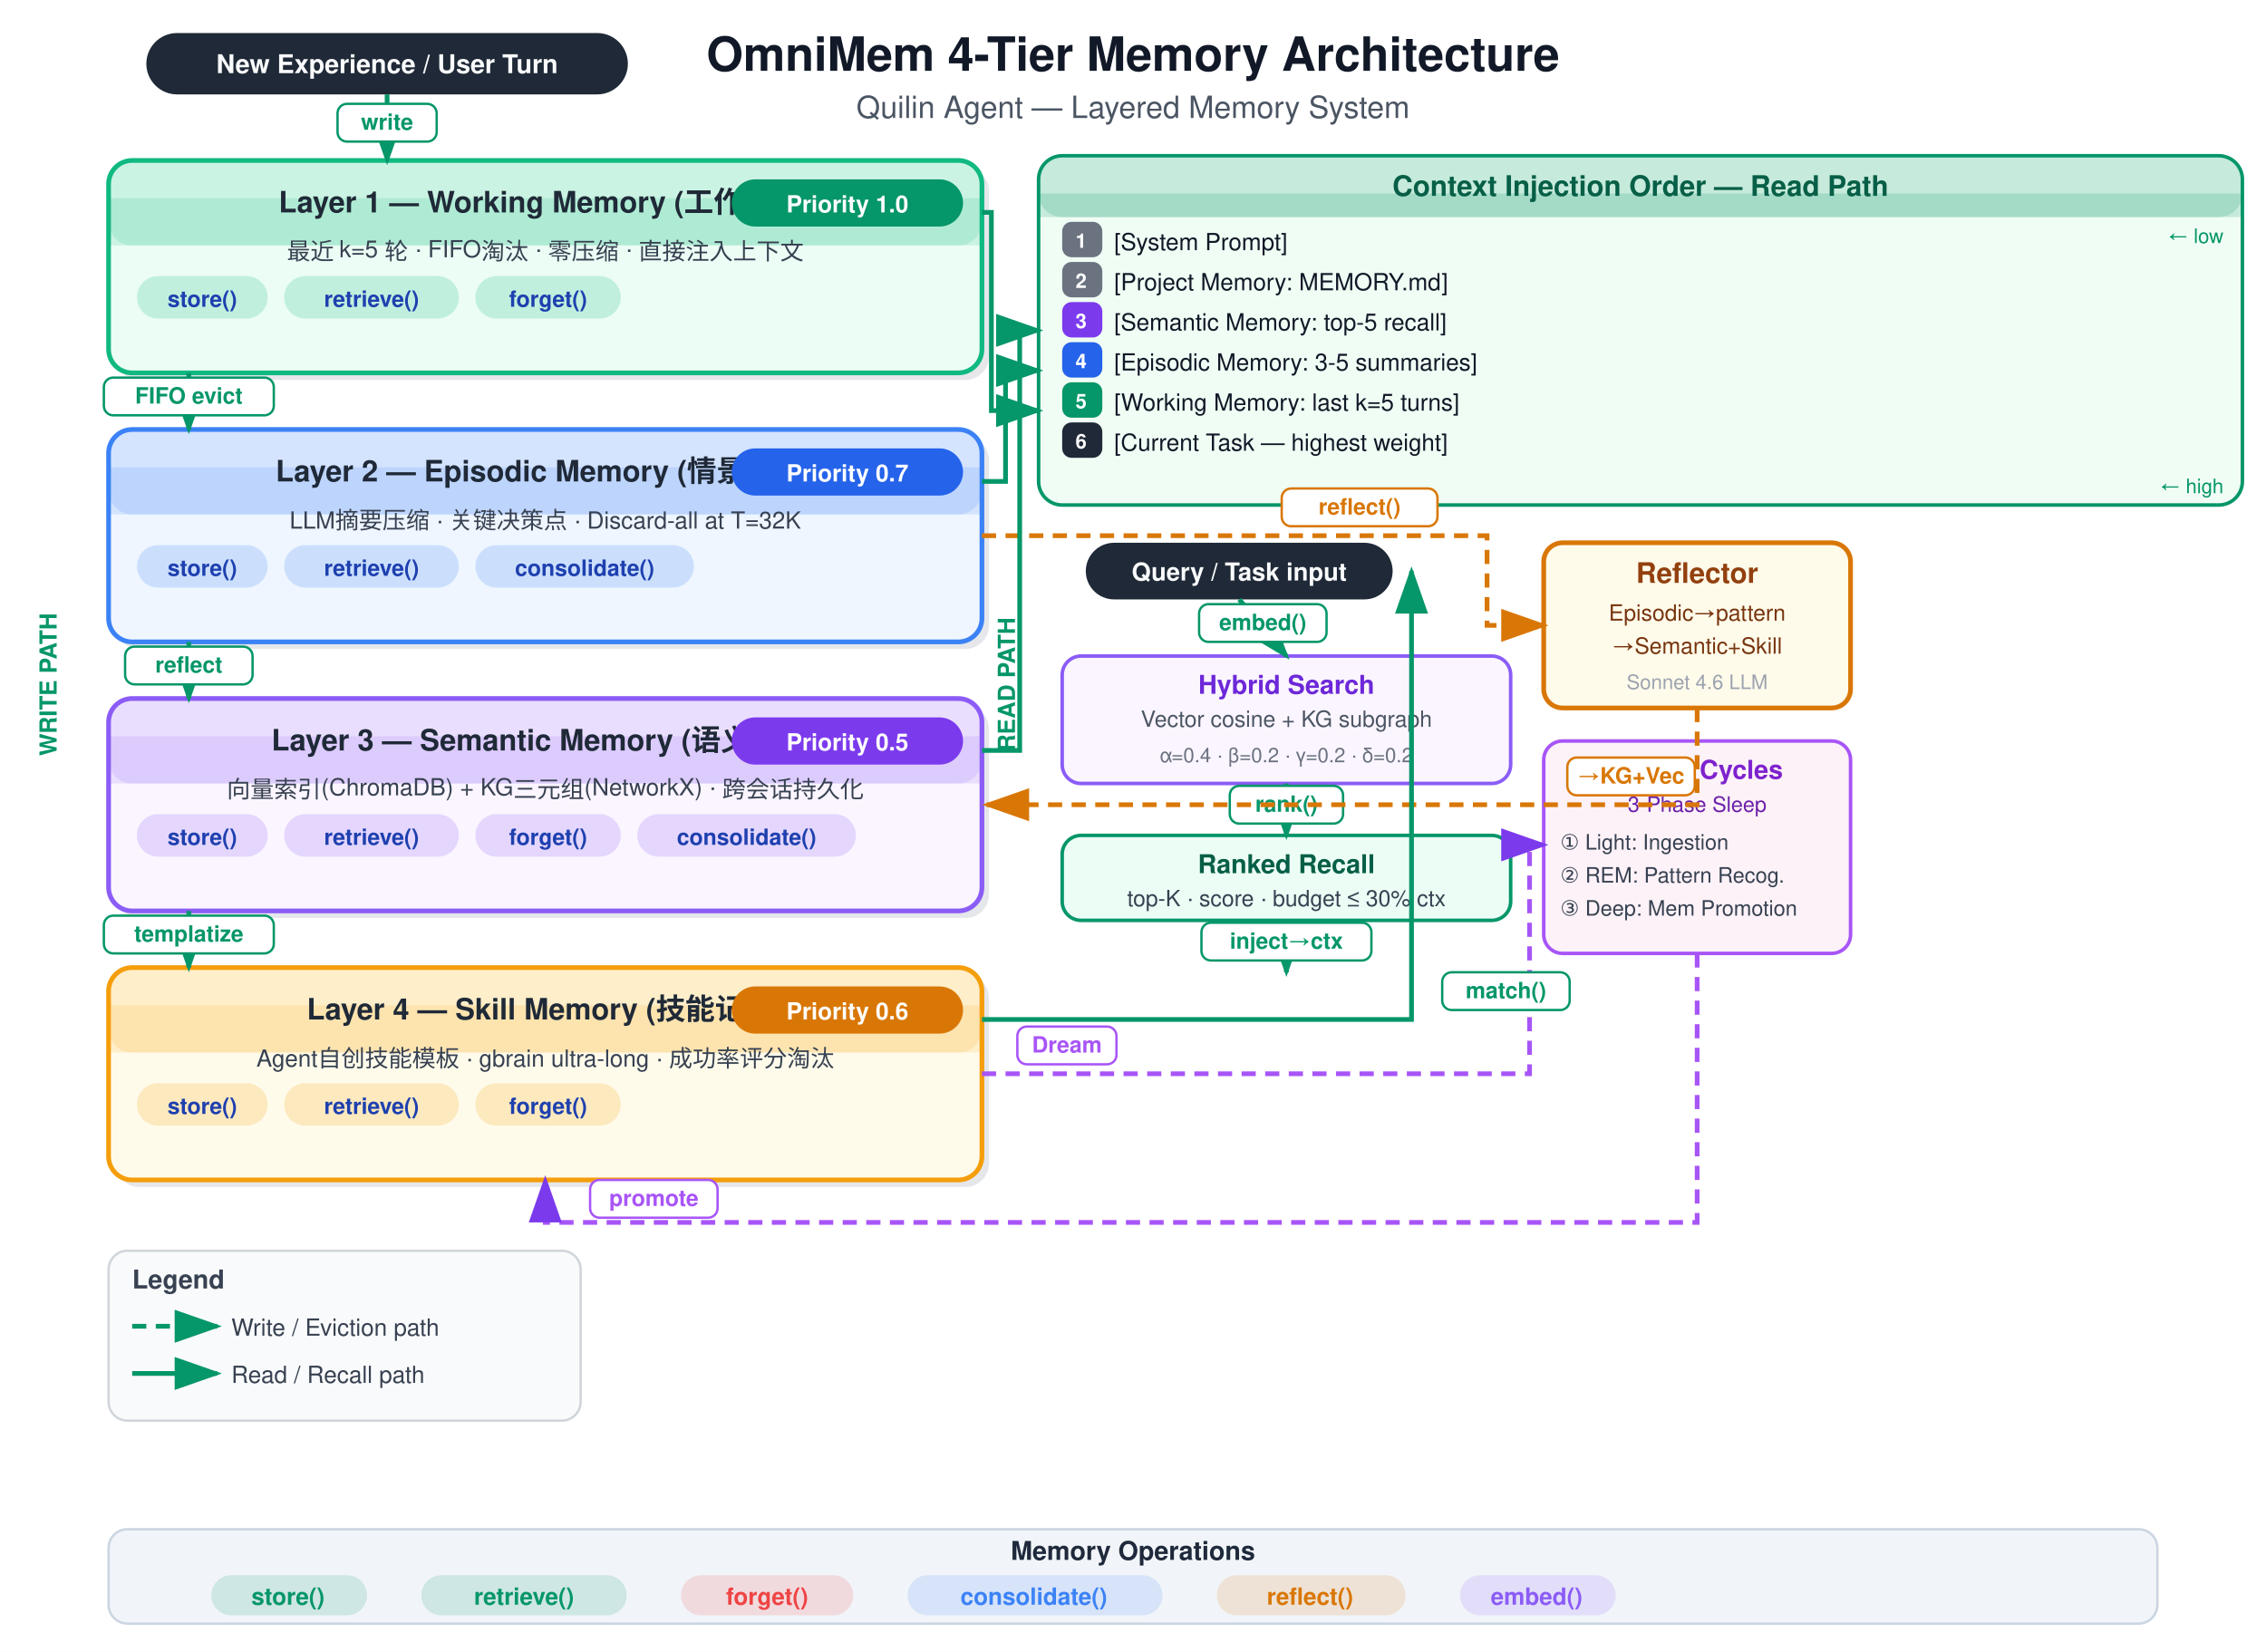
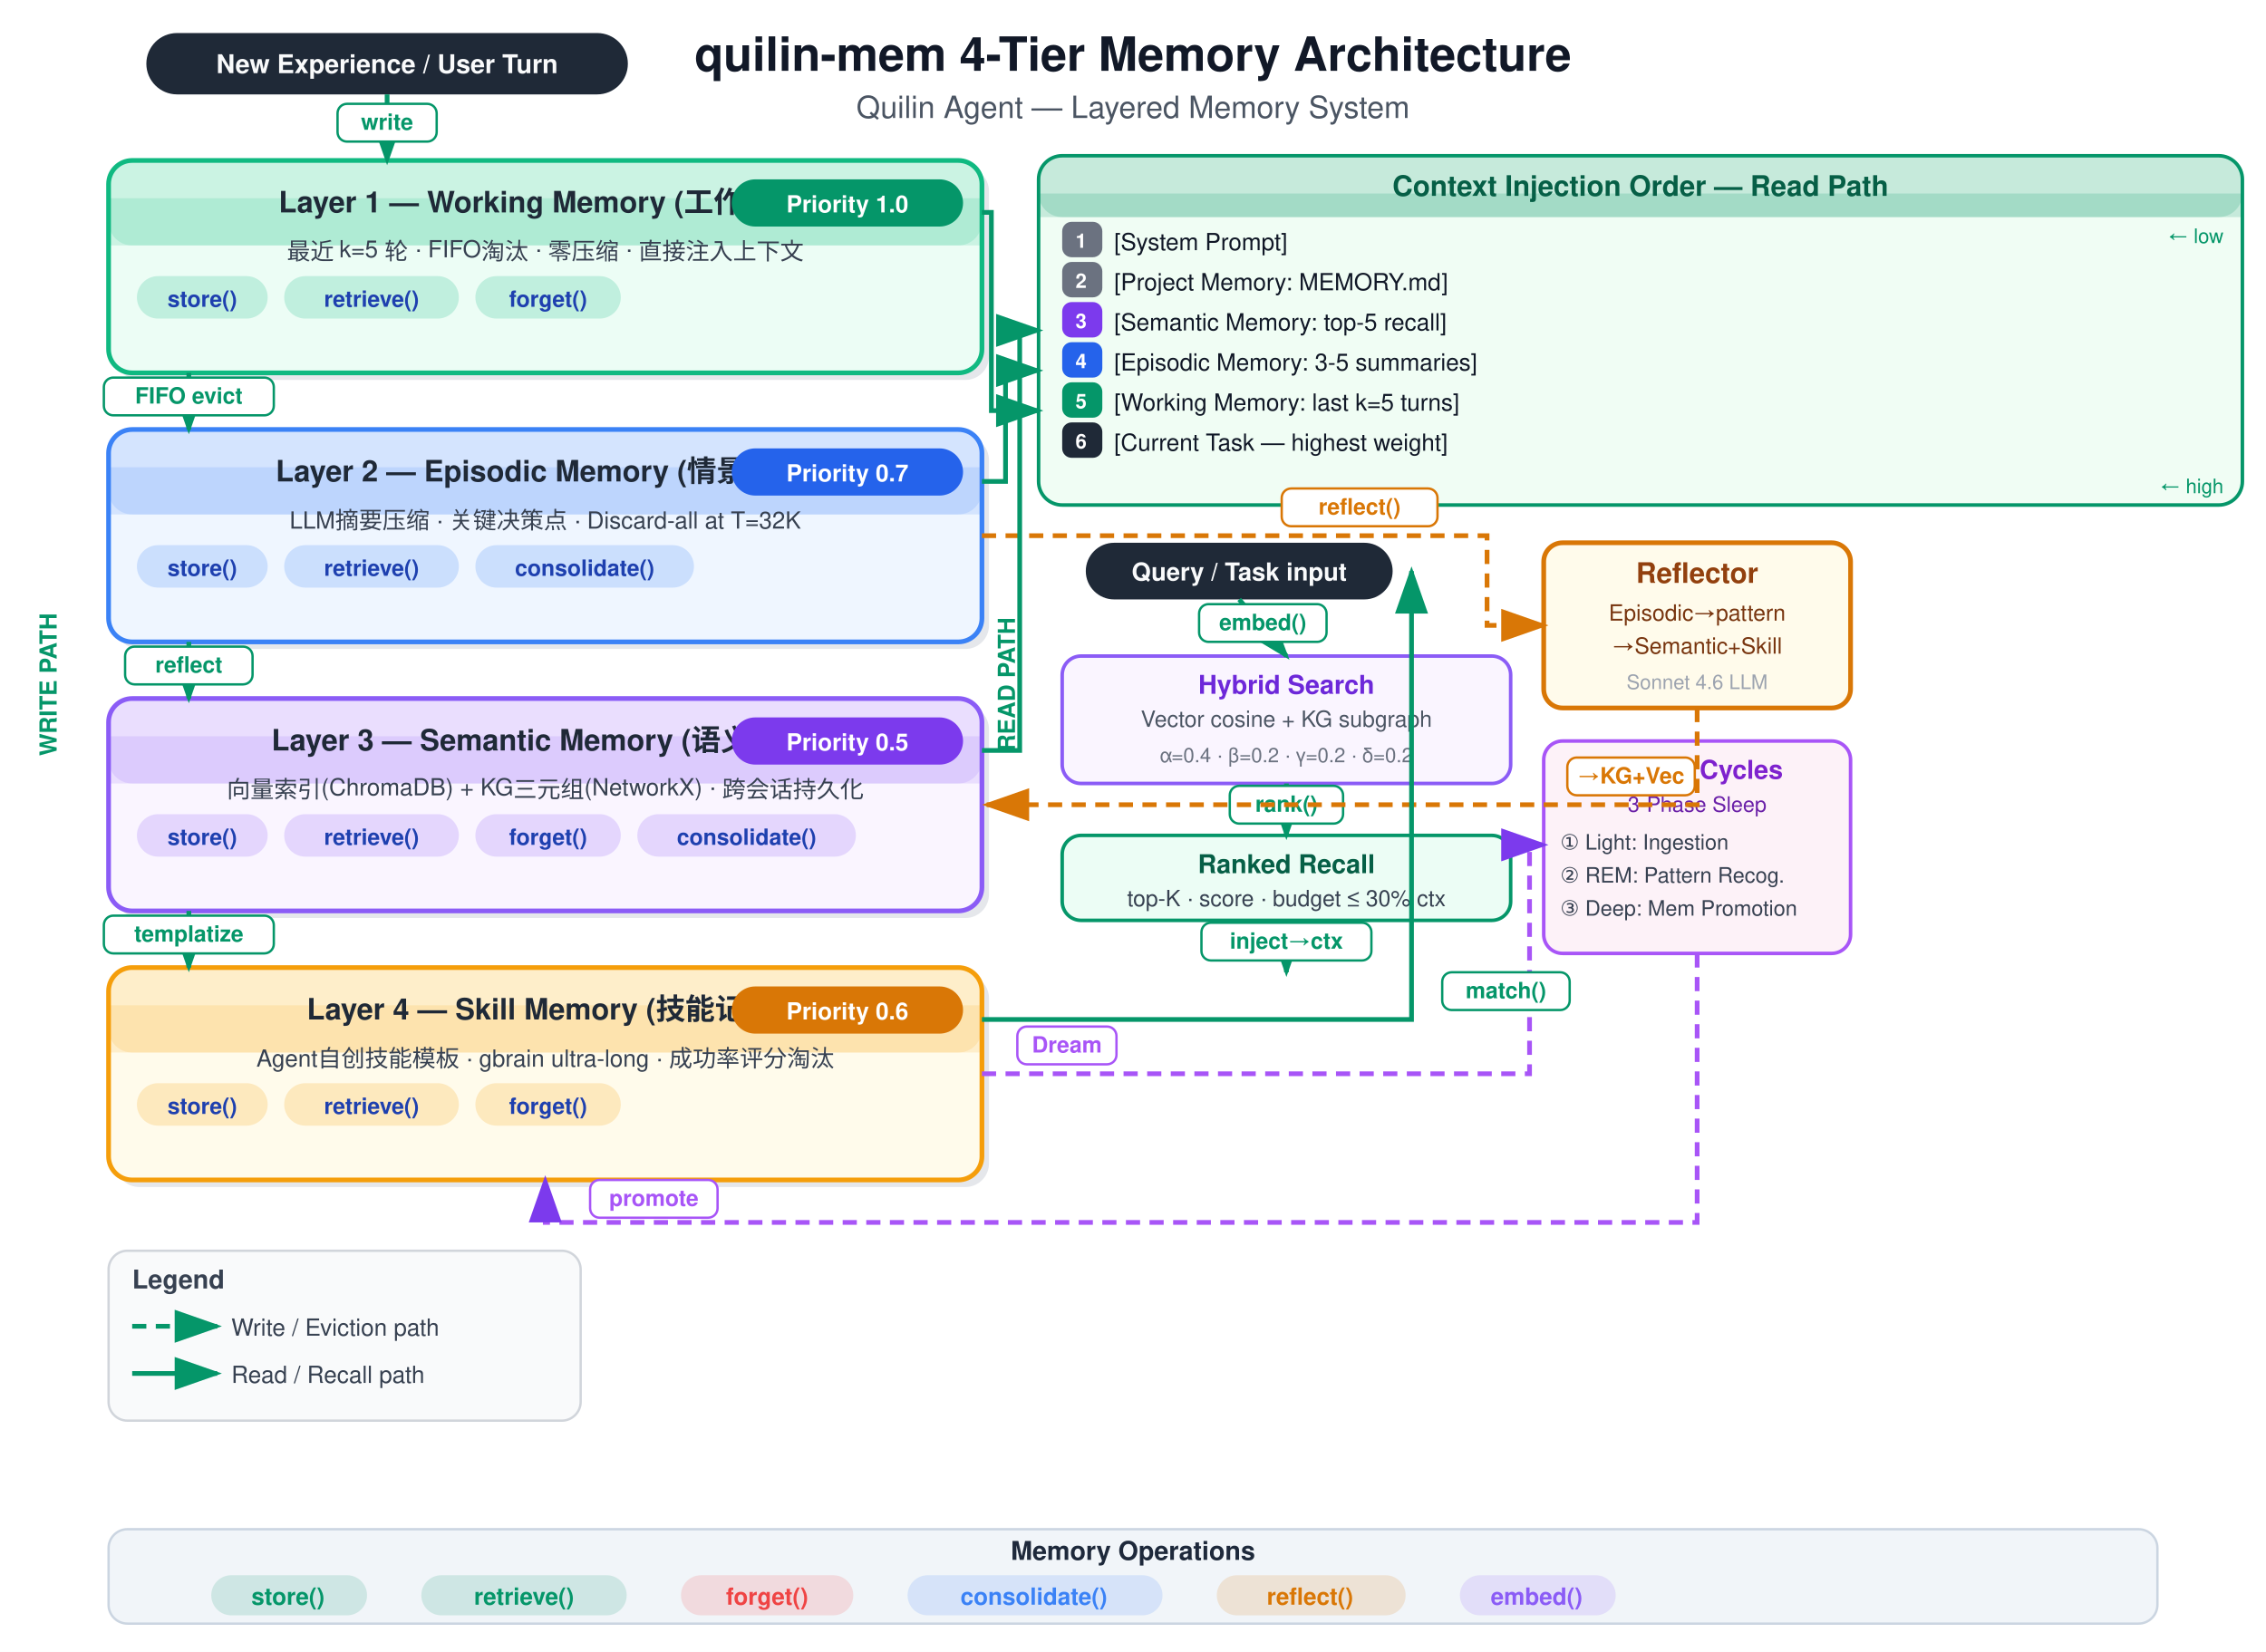
<svg xmlns="http://www.w3.org/2000/svg" viewBox="0 0 960 700" width="960" height="700">
  <defs>
    <style>
      text { font-family: 'Helvetica Neue', Helvetica, Arial, 'PingFang SC', 'Microsoft YaHei', sans-serif; }
    </style>
    <marker id="arrowGreenSolid" markerWidth="10" markerHeight="7" refX="9" refY="3.5" orient="auto">
      <polygon points="0 0, 10 3.5, 0 7" fill="#059669" />
    </marker>
    <marker id="arrowGreenDash" markerWidth="10" markerHeight="7" refX="9" refY="3.5" orient="auto">
      <polygon points="0 0, 10 3.5, 0 7" fill="#059669" />
    </marker>
    <marker id="arrowOrange" markerWidth="10" markerHeight="7" refX="9" refY="3.5" orient="auto">
      <polygon points="0 0, 10 3.5, 0 7" fill="#d97706" />
    </marker>
    <marker id="arrowPurple" markerWidth="10" markerHeight="7" refX="9" refY="3.5" orient="auto">
      <polygon points="0 0, 10 3.5, 0 7" fill="#7c3aed" />
    </marker>
    <marker id="arrowGrey" markerWidth="10" markerHeight="7" refX="9" refY="3.5" orient="auto">
      <polygon points="0 0, 10 3.5, 0 7" fill="#6b7280" />
    </marker>
  </defs>
  <rect width="960" height="700" fill="#ffffff" />
-   <text x="480" y="30" text-anchor="middle" font-size="20" font-weight="bold" fill="#111827">OmniMem 4-Tier Memory Architecture</text>
+   <text x="480" y="30" text-anchor="middle" font-size="20" font-weight="bold" fill="#111827">quilin-mem 4-Tier Memory Architecture</text>
  <text x="480" y="50" text-anchor="middle" font-size="13" fill="#4b5563">Quilin Agent — Layered Memory System</text>
  <rect x="49" y="71" width="370" height="90" rx="10" fill="#e5e7eb" />
  <rect x="46" y="68" width="370" height="90" rx="10" fill="#ecfdf5" stroke="#10b981" stroke-width="2" />
  <rect x="46" y="68" width="370" height="36" rx="10" fill="#10b981" opacity="0.15" />
  <rect x="46" y="84" width="370" height="20" fill="#10b981" opacity="0.15" />
  <text x="231" y="90" text-anchor="middle" font-size="12.5" font-weight="bold" fill="#1f2937">Layer 1 — Working Memory (工作记忆)</text>
  <text x="231" y="110" text-anchor="middle" font-size="10" fill="#374151">最近 k=5 轮 · FIFO淘汰 · 零压缩 · 直接注入上下文</text>
  <rect x="58" y="117" width="55.4" height="18" rx="9" fill="#10b981" opacity="0.20" />
  <text x="85.7" y="130" text-anchor="middle" font-size="9.5" fill="#1e40af" font-weight="600">store()</text>
  <rect x="120.4" y="117" width="74.0" height="18" rx="9" fill="#10b981" opacity="0.20" />
  <text x="157.4" y="130" text-anchor="middle" font-size="9.5" fill="#1e40af" font-weight="600">retrieve()</text>
  <rect x="201.4" y="117" width="61.6" height="18" rx="9" fill="#10b981" opacity="0.20" />
  <text x="232.2" y="130" text-anchor="middle" font-size="9.5" fill="#1e40af" font-weight="600">forget()</text>
  <rect x="310" y="76" width="98" height="20" rx="10" fill="#059669" />
  <text x="359.0" y="90" text-anchor="middle" font-size="10" font-weight="bold" fill="#ffffff">Priority 1.0</text>
  <rect x="49" y="185" width="370" height="90" rx="10" fill="#e5e7eb" />
  <rect x="46" y="182" width="370" height="90" rx="10" fill="#eff6ff" stroke="#3b82f6" stroke-width="2" />
  <rect x="46" y="182" width="370" height="36" rx="10" fill="#3b82f6" opacity="0.15" />
  <rect x="46" y="198" width="370" height="20" fill="#3b82f6" opacity="0.15" />
  <text x="231" y="204" text-anchor="middle" font-size="12.5" font-weight="bold" fill="#1f2937">Layer 2 — Episodic Memory (情景记忆)</text>
  <text x="231" y="224" text-anchor="middle" font-size="10" fill="#374151">LLM摘要压缩 · 关键决策点 · Discard-all at T=32K</text>
  <rect x="58" y="231" width="55.4" height="18" rx="9" fill="#3b82f6" opacity="0.20" />
  <text x="85.7" y="244" text-anchor="middle" font-size="9.5" fill="#1e40af" font-weight="600">store()</text>
  <rect x="120.4" y="231" width="74.0" height="18" rx="9" fill="#3b82f6" opacity="0.20" />
  <text x="157.4" y="244" text-anchor="middle" font-size="9.5" fill="#1e40af" font-weight="600">retrieve()</text>
  <rect x="201.4" y="231" width="92.6" height="18" rx="9" fill="#3b82f6" opacity="0.20" />
  <text x="247.7" y="244" text-anchor="middle" font-size="9.5" fill="#1e40af" font-weight="600">consolidate()</text>
  <rect x="310" y="190" width="98" height="20" rx="10" fill="#2563eb" />
  <text x="359.0" y="204" text-anchor="middle" font-size="10" font-weight="bold" fill="#ffffff">Priority 0.7</text>
  <rect x="49" y="299" width="370" height="90" rx="10" fill="#e5e7eb" />
  <rect x="46" y="296" width="370" height="90" rx="10" fill="#faf5ff" stroke="#8b5cf6" stroke-width="2" />
  <rect x="46" y="296" width="370" height="36" rx="10" fill="#8b5cf6" opacity="0.15" />
  <rect x="46" y="312" width="370" height="20" fill="#8b5cf6" opacity="0.15" />
  <text x="231" y="318" text-anchor="middle" font-size="12.5" font-weight="bold" fill="#1f2937">Layer 3 — Semantic Memory (语义记忆)</text>
  <text x="231" y="338" text-anchor="middle" font-size="10" fill="#374151">向量索引(ChromaDB) + KG三元组(NetworkX) · 跨会话持久化</text>
  <rect x="58" y="345" width="55.4" height="18" rx="9" fill="#8b5cf6" opacity="0.20" />
  <text x="85.7" y="358" text-anchor="middle" font-size="9.5" fill="#1e40af" font-weight="600">store()</text>
  <rect x="120.4" y="345" width="74.0" height="18" rx="9" fill="#8b5cf6" opacity="0.20" />
  <text x="157.4" y="358" text-anchor="middle" font-size="9.5" fill="#1e40af" font-weight="600">retrieve()</text>
  <rect x="201.4" y="345" width="61.6" height="18" rx="9" fill="#8b5cf6" opacity="0.20" />
  <text x="232.2" y="358" text-anchor="middle" font-size="9.5" fill="#1e40af" font-weight="600">forget()</text>
  <rect x="270.0" y="345" width="92.6" height="18" rx="9" fill="#8b5cf6" opacity="0.20" />
  <text x="316.3" y="358" text-anchor="middle" font-size="9.5" fill="#1e40af" font-weight="600">consolidate()</text>
  <rect x="310" y="304" width="98" height="20" rx="10" fill="#7c3aed" />
  <text x="359.0" y="318" text-anchor="middle" font-size="10" font-weight="bold" fill="#ffffff">Priority 0.5</text>
  <rect x="49" y="413" width="370" height="90" rx="10" fill="#e5e7eb" />
  <rect x="46" y="410" width="370" height="90" rx="10" fill="#fffbeb" stroke="#f59e0b" stroke-width="2" />
  <rect x="46" y="410" width="370" height="36" rx="10" fill="#f59e0b" opacity="0.15" />
  <rect x="46" y="426" width="370" height="20" fill="#f59e0b" opacity="0.15" />
  <text x="231" y="432" text-anchor="middle" font-size="12.5" font-weight="bold" fill="#1f2937">Layer 4 — Skill Memory (技能记忆)</text>
  <text x="231" y="452" text-anchor="middle" font-size="10" fill="#374151">Agent自创技能模板 · gbrain ultra-long · 成功率评分淘汰</text>
  <rect x="58" y="459" width="55.4" height="18" rx="9" fill="#f59e0b" opacity="0.20" />
  <text x="85.7" y="472" text-anchor="middle" font-size="9.5" fill="#1e40af" font-weight="600">store()</text>
  <rect x="120.4" y="459" width="74.0" height="18" rx="9" fill="#f59e0b" opacity="0.20" />
  <text x="157.4" y="472" text-anchor="middle" font-size="9.5" fill="#1e40af" font-weight="600">retrieve()</text>
  <rect x="201.4" y="459" width="61.6" height="18" rx="9" fill="#f59e0b" opacity="0.20" />
  <text x="232.2" y="472" text-anchor="middle" font-size="9.5" fill="#1e40af" font-weight="600">forget()</text>
  <rect x="310" y="418" width="98" height="20" rx="10" fill="#d97706" />
  <text x="359.0" y="432" text-anchor="middle" font-size="10" font-weight="bold" fill="#ffffff">Priority 0.6</text>
  <rect x="62" y="14" width="204" height="26" rx="13" fill="#1f2937" />
  <text x="164" y="31" text-anchor="middle" font-size="11" font-weight="bold" fill="#f9fafb">New Experience / User Turn</text>
  <line x1="164" y1="40" x2="164" y2="68" stroke="#059669" stroke-width="2" stroke-dasharray="6,4" marker-end="url(#arrowGreenDash)" />
  <rect x="143.0" y="44" width="42" height="16" rx="4" fill="#ffffff" stroke="#059669" stroke-width="1" />
  <text x="164" y="55" text-anchor="middle" font-size="9.5" fill="#059669" font-weight="600">write</text>
  <line x1="80" y1="158" x2="80" y2="182" stroke="#059669" stroke-width="2" stroke-dasharray="6,4" marker-end="url(#arrowGreenDash)" />
  <rect x="44.0" y="160" width="72" height="16" rx="4" fill="#ffffff" stroke="#059669" stroke-width="1" />
  <text x="80" y="171" text-anchor="middle" font-size="9.5" fill="#059669" font-weight="600">FIFO evict</text>
  <line x1="80" y1="272" x2="80" y2="296" stroke="#059669" stroke-width="2" stroke-dasharray="6,4" marker-end="url(#arrowGreenDash)" />
  <rect x="53.0" y="274" width="54" height="16" rx="4" fill="#ffffff" stroke="#059669" stroke-width="1" />
  <text x="80" y="285" text-anchor="middle" font-size="9.5" fill="#059669" font-weight="600">reflect</text>
  <line x1="80" y1="386" x2="80" y2="410" stroke="#059669" stroke-width="2" stroke-dasharray="6,4" marker-end="url(#arrowGreenDash)" />
  <rect x="44.0" y="388" width="72" height="16" rx="4" fill="#ffffff" stroke="#059669" stroke-width="1" />
  <text x="80" y="399" text-anchor="middle" font-size="9.5" fill="#059669" font-weight="600">templatize</text>
  <text x="24" y="290" text-anchor="middle" font-size="10" fill="#059669" font-weight="bold" transform="rotate(-90,24,290)">WRITE PATH</text>
  <rect x="440" y="66" width="510" height="148" rx="10" fill="#f0fdf4" stroke="#059669" stroke-width="1.5" />
  <rect x="440" y="66" width="510" height="26" rx="10" fill="#059669" opacity="0.18" />
  <rect x="440" y="82" width="510" height="10" fill="#059669" opacity="0.18" />
  <text x="695" y="83" text-anchor="middle" font-size="12" font-weight="bold" fill="#065f46">Context Injection Order — Read Path</text>
  <rect x="450" y="94" width="17" height="15" rx="4" fill="#6b7280" />
  <text x="458" y="105" text-anchor="middle" font-size="8.5" fill="#ffffff" font-weight="bold">1</text>
  <text x="472" y="106" font-size="10" fill="#111827">[System Prompt]</text>
  <rect x="450" y="111" width="17" height="15" rx="4" fill="#6b7280" />
  <text x="458" y="122" text-anchor="middle" font-size="8.5" fill="#ffffff" font-weight="bold">2</text>
  <text x="472" y="123" font-size="10" fill="#111827">[Project Memory: MEMORY.md]</text>
  <rect x="450" y="128" width="17" height="15" rx="4" fill="#7c3aed" />
  <text x="458" y="139" text-anchor="middle" font-size="8.5" fill="#ffffff" font-weight="bold">3</text>
  <text x="472" y="140" font-size="10" fill="#111827">[Semantic Memory: top-5 recall]</text>
  <rect x="450" y="145" width="17" height="15" rx="4" fill="#2563eb" />
  <text x="458" y="156" text-anchor="middle" font-size="8.5" fill="#ffffff" font-weight="bold">4</text>
  <text x="472" y="157" font-size="10" fill="#111827">[Episodic Memory: 3-5 summaries]</text>
  <rect x="450" y="162" width="17" height="15" rx="4" fill="#059669" />
  <text x="458" y="173" text-anchor="middle" font-size="8.5" fill="#ffffff" font-weight="bold">5</text>
  <text x="472" y="174" font-size="10" fill="#111827">[Working Memory: last k=5 turns]</text>
  <rect x="450" y="179" width="17" height="15" rx="4" fill="#1f2937" />
  <text x="458" y="190" text-anchor="middle" font-size="8.5" fill="#ffffff" font-weight="bold">6</text>
  <text x="472" y="191" font-size="10" fill="#111827">[Current Task — highest weight]</text>
  <text x="942" y="103" text-anchor="end" font-size="8.5" fill="#059669">← low</text>
  <text x="942" y="209" text-anchor="end" font-size="8.5" fill="#059669">← high</text>
  <rect x="460" y="230" width="130" height="24" rx="12" fill="#1f2937" />
  <text x="525" y="246" text-anchor="middle" font-size="10.5" fill="#f9fafb" font-weight="bold">Query / Task input</text>
  <rect x="450" y="278" width="190" height="54" rx="8" fill="#faf5ff" stroke="#8b5cf6" stroke-width="1.5" />
  <text x="545" y="294" text-anchor="middle" font-size="11" font-weight="bold" fill="#6d28d9">Hybrid Search</text>
  <text x="545" y="308" text-anchor="middle" font-size="9.5" fill="#4b5563">Vector cosine + KG subgraph</text>
  <text x="545" y="323" text-anchor="middle" font-size="8.5" fill="#6b7280">α=0.4 · β=0.2 · γ=0.2 · δ=0.2</text>
  <line x1="525" y1="254" x2="545" y2="278" stroke="#059669" stroke-width="2" marker-end="url(#arrowGreenSolid)" />
  <rect x="508.0" y="256" width="54" height="16" rx="4" fill="#ffffff" stroke="#059669" stroke-width="1" />
  <text x="535" y="267" text-anchor="middle" font-size="9.5" fill="#059669" font-weight="600">embed()</text>
  <rect x="450" y="354" width="190" height="36" rx="8" fill="#ecfdf5" stroke="#059669" stroke-width="1.5" />
  <text x="545" y="370" text-anchor="middle" font-size="11" font-weight="bold" fill="#065f46">Ranked Recall</text>
  <text x="545" y="384" text-anchor="middle" font-size="9.5" fill="#374151">top-K · score · budget ≤ 30% ctx</text>
  <line x1="545" y1="332" x2="545" y2="354" stroke="#059669" stroke-width="2" marker-end="url(#arrowGreenSolid)" />
  <rect x="521.0" y="333" width="48" height="16" rx="4" fill="#ffffff" stroke="#059669" stroke-width="1" />
  <text x="545" y="344" text-anchor="middle" font-size="9.5" fill="#059669" font-weight="600">rank()</text>
  <line x1="545" y1="390" x2="545" y2="412" stroke="#059669" stroke-width="2" marker-end="url(#arrowGreenSolid)" />
  <rect x="509.0" y="391" width="72" height="16" rx="4" fill="#ffffff" stroke="#059669" stroke-width="1" />
  <text x="545" y="402" text-anchor="middle" font-size="9.5" fill="#059669" font-weight="600">inject→ctx</text>
  <rect x="654" y="230" width="130" height="70" rx="8" fill="#fffbeb" stroke="#d97706" stroke-width="2" />
  <text x="719" y="247" text-anchor="middle" font-size="12" font-weight="bold" fill="#92400e">Reflector</text>
  <text x="719" y="263" text-anchor="middle" font-size="9.5" fill="#78350f">Episodic→pattern</text>
  <text x="719" y="277" text-anchor="middle" font-size="9.5" fill="#78350f">→Semantic+Skill</text>
  <text x="719" y="292" text-anchor="middle" font-size="8.5" fill="#9ca3af">Sonnet 4.6 LLM</text>
  <rect x="654" y="314" width="130" height="90" rx="8" fill="#fdf2f8" stroke="#a855f7" stroke-width="1.5" />
  <text x="719" y="330" text-anchor="middle" font-size="11" font-weight="bold" fill="#7e22ce">Dream Cycles</text>
  <text x="719" y="344" text-anchor="middle" font-size="9" fill="#6b21a8">3-Phase Sleep</text>
  <text x="661" y="360" font-size="9" fill="#374151">① Light: Ingestion</text>
  <text x="661" y="374" font-size="9" fill="#374151">② REM: Pattern Recog.</text>
  <text x="661" y="388" font-size="9" fill="#374151">③ Deep: Mem Promotion</text>
  <path d="M 416,227 L 630,227 L 630,265 L 654,265" fill="none" stroke="#d97706" stroke-width="2" stroke-dasharray="6,4" marker-end="url(#arrowOrange)" />
  <rect x="543.0" y="207" width="66" height="16" rx="4" fill="#ffffff" stroke="#d97706" stroke-width="1" />
  <text x="576" y="218" text-anchor="middle" font-size="9.5" fill="#d97706" font-weight="600">reflect()</text>
  <path d="M 719,300 L 719,341 L 418,341" fill="none" stroke="#d97706" stroke-width="2" stroke-dasharray="6,4" marker-end="url(#arrowOrange)" />
  <rect x="664.0" y="321" width="54" height="16" rx="4" fill="#ffffff" stroke="#d97706" stroke-width="1" />
  <text x="691" y="332" text-anchor="middle" font-size="9.5" fill="#d97706" font-weight="600">→KG+Vec</text>
  <path d="M 416,455 L 648,455 L 648,358 L 654,358" fill="none" stroke="#a855f7" stroke-width="2" stroke-dasharray="6,4" marker-end="url(#arrowPurple)" />
  <rect x="431.0" y="435" width="42" height="16" rx="4" fill="#ffffff" stroke="#a855f7" stroke-width="1" />
  <text x="452" y="446" text-anchor="middle" font-size="9.5" fill="#a855f7" font-weight="600">Dream</text>
  <path d="M 719,404 L 719,518 L 231,518 L 231,500" fill="none" stroke="#a855f7" stroke-width="2" stroke-dasharray="6,4" marker-end="url(#arrowPurple)" />
  <rect x="250.0" y="500" width="54" height="16" rx="4" fill="#ffffff" stroke="#a855f7" stroke-width="1" />
  <text x="277" y="511" text-anchor="middle" font-size="9.5" fill="#a855f7" font-weight="600">promote</text>
  <path d="M 416,90 L 420,90 L 420,174 L 440,174" fill="none" stroke="#059669" stroke-width="2" marker-end="url(#arrowGreenSolid)" />
  <path d="M 416,204 L 426,204 L 426,157 L 440,157" fill="none" stroke="#059669" stroke-width="2" marker-end="url(#arrowGreenSolid)" />
  <path d="M 416,318 L 432,318 L 432,140 L 440,140" fill="none" stroke="#059669" stroke-width="2" marker-end="url(#arrowGreenSolid)" />
  <path d="M 416,432 L 598,432 L 598,242" fill="none" stroke="#059669" stroke-width="2" marker-end="url(#arrowGreenSolid)" />
  <rect x="611.0" y="412" width="54" height="16" rx="4" fill="#ffffff" stroke="#059669" stroke-width="1" />
  <text x="638" y="423" text-anchor="middle" font-size="9.5" fill="#059669" font-weight="600">match()</text>
  <text x="430" y="290" text-anchor="middle" font-size="10" fill="#059669" font-weight="bold" transform="rotate(-90,430,290)">READ PATH</text>
  <rect x="46" y="530" width="200" height="72" rx="8" fill="#f9fafb" stroke="#d1d5db" stroke-width="1" />
  <text x="56" y="546" font-size="11" font-weight="bold" fill="#374151">Legend</text>
  <line x1="56" y1="562" x2="92" y2="562" stroke="#059669" stroke-width="2" stroke-dasharray="6,4" marker-end="url(#arrowGreenDash)" />
  <text x="98" y="566" font-size="10" fill="#374151">Write / Eviction path</text>
  <line x1="56" y1="582" x2="92" y2="582" stroke="#059669" stroke-width="2" marker-end="url(#arrowGreenSolid)" />
  <text x="98" y="586" font-size="10" fill="#374151">Read / Recall path</text>
  <rect x="46" y="648" width="868" height="40" rx="8" fill="#f1f5f9" stroke="#cbd5e1" stroke-width="1" />
  <text x="480" y="661" text-anchor="middle" font-size="11" font-weight="bold" fill="#1e293b">Memory Operations</text>
  <rect x="90" y="668" width="65" height="16" rx="8" fill="#059669" opacity="0.15" stroke="#059669" stroke-width="1" />
  <text x="122" y="680" text-anchor="middle" font-size="10" fill="#059669" font-weight="600">store()</text>
  <rect x="179" y="668" width="86" height="16" rx="8" fill="#059669" opacity="0.15" stroke="#059669" stroke-width="1" />
  <text x="222" y="680" text-anchor="middle" font-size="10" fill="#059669" font-weight="600">retrieve()</text>
  <rect x="289" y="668" width="72" height="16" rx="8" fill="#ef4444" opacity="0.15" stroke="#ef4444" stroke-width="1" />
  <text x="325" y="680" text-anchor="middle" font-size="10" fill="#ef4444" font-weight="600">forget()</text>
  <rect x="385" y="668" width="107" height="16" rx="8" fill="#3b82f6" opacity="0.15" stroke="#3b82f6" stroke-width="1" />
  <text x="438" y="680" text-anchor="middle" font-size="10" fill="#3b82f6" font-weight="600">consolidate()</text>
  <rect x="516" y="668" width="79" height="16" rx="8" fill="#d97706" opacity="0.15" stroke="#d97706" stroke-width="1" />
  <text x="555" y="680" text-anchor="middle" font-size="10" fill="#d97706" font-weight="600">reflect()</text>
  <rect x="619" y="668" width="65" height="16" rx="8" fill="#8b5cf6" opacity="0.15" stroke="#8b5cf6" stroke-width="1" />
  <text x="651" y="680" text-anchor="middle" font-size="10" fill="#8b5cf6" font-weight="600">embed()</text>
</svg>
